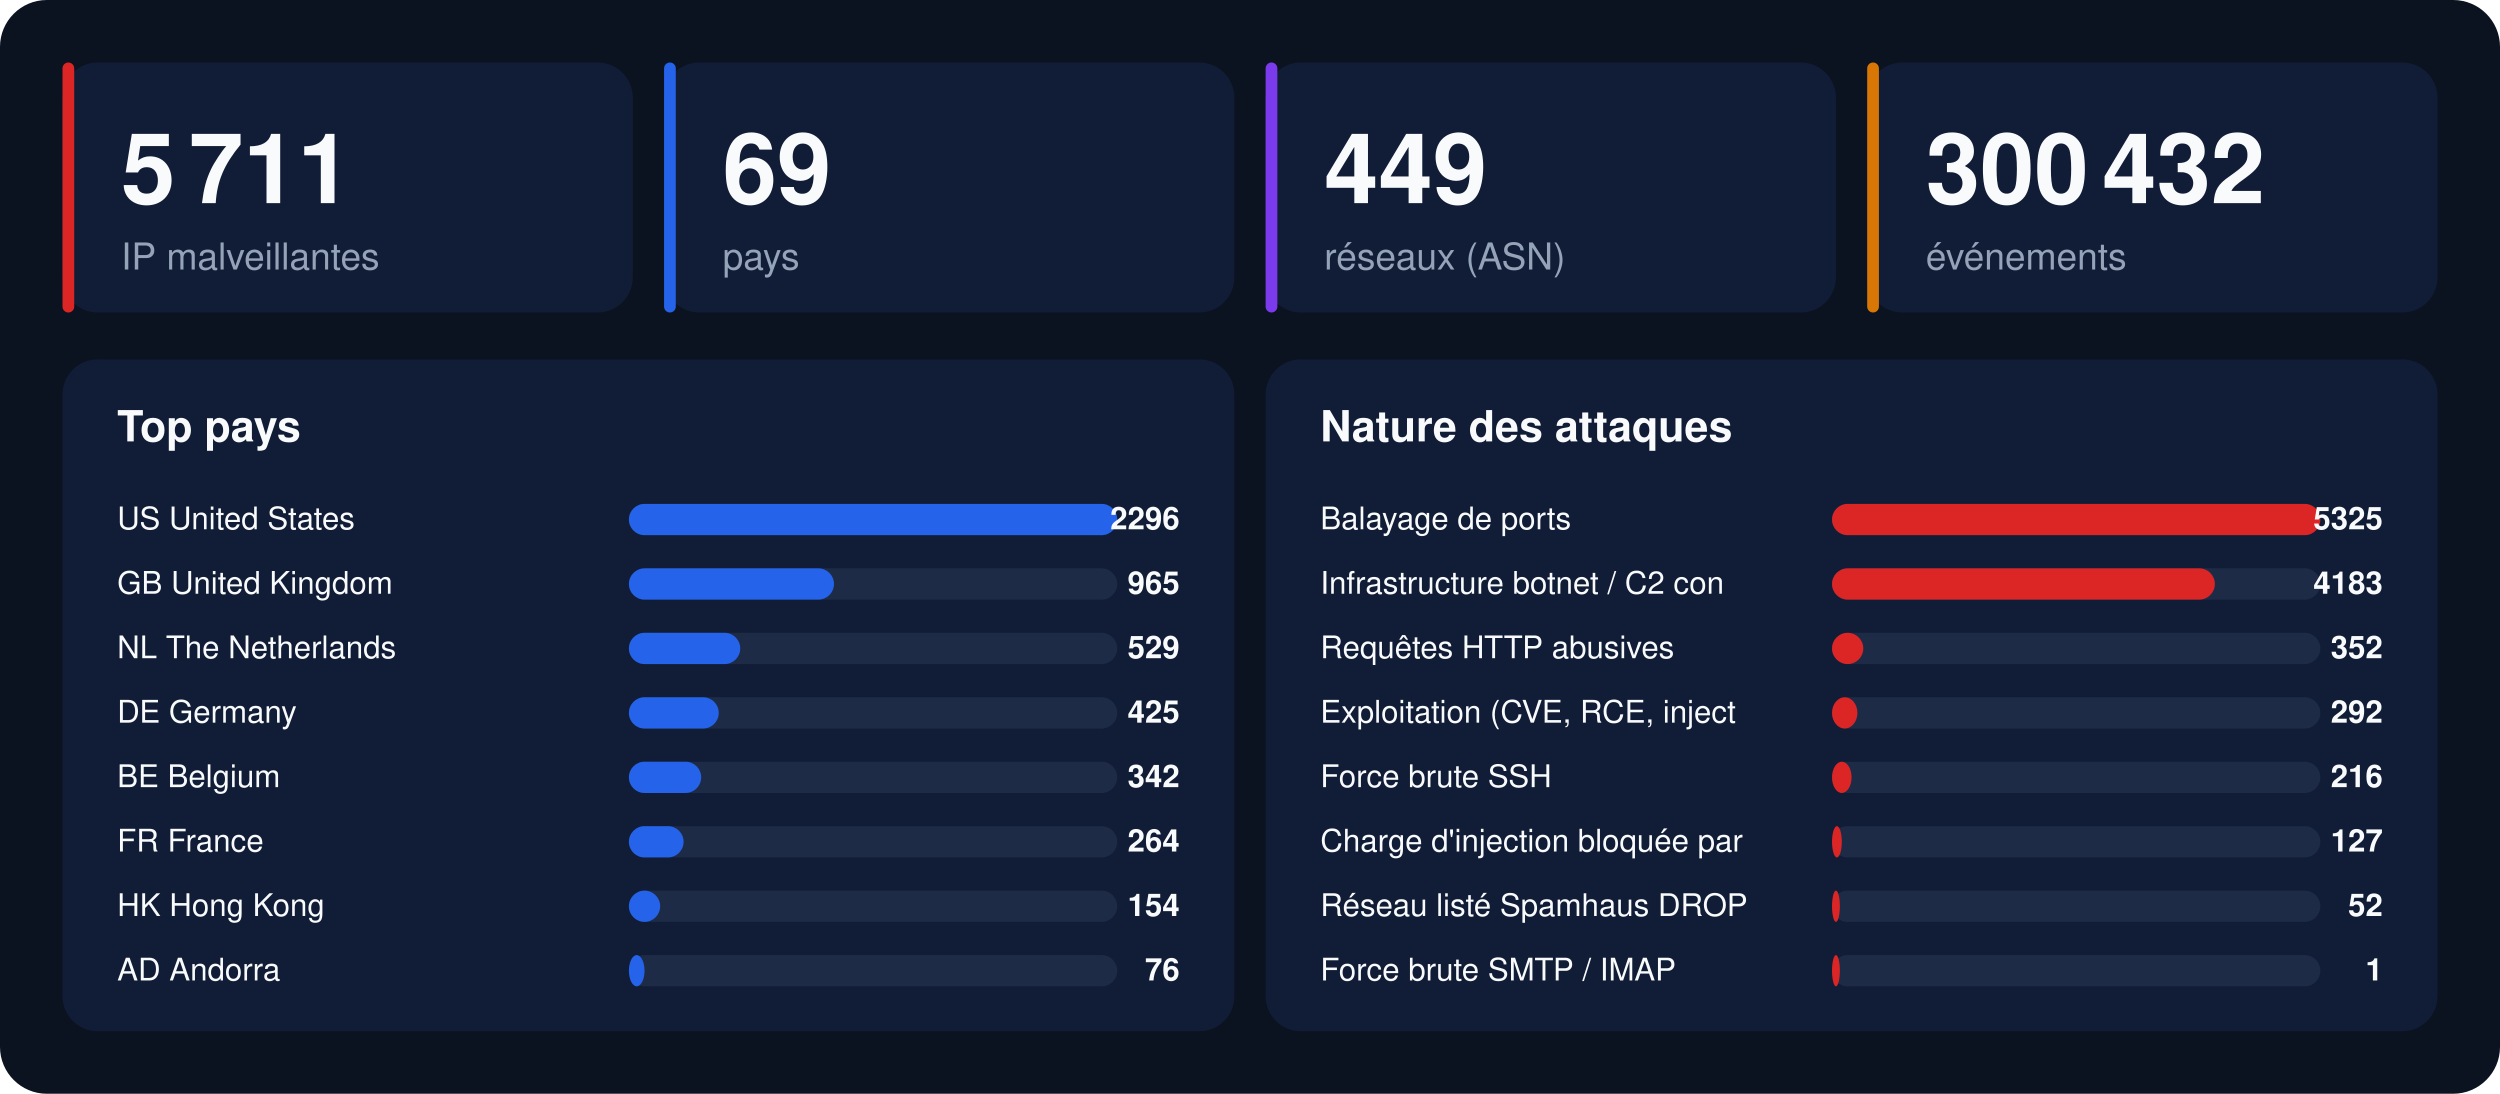
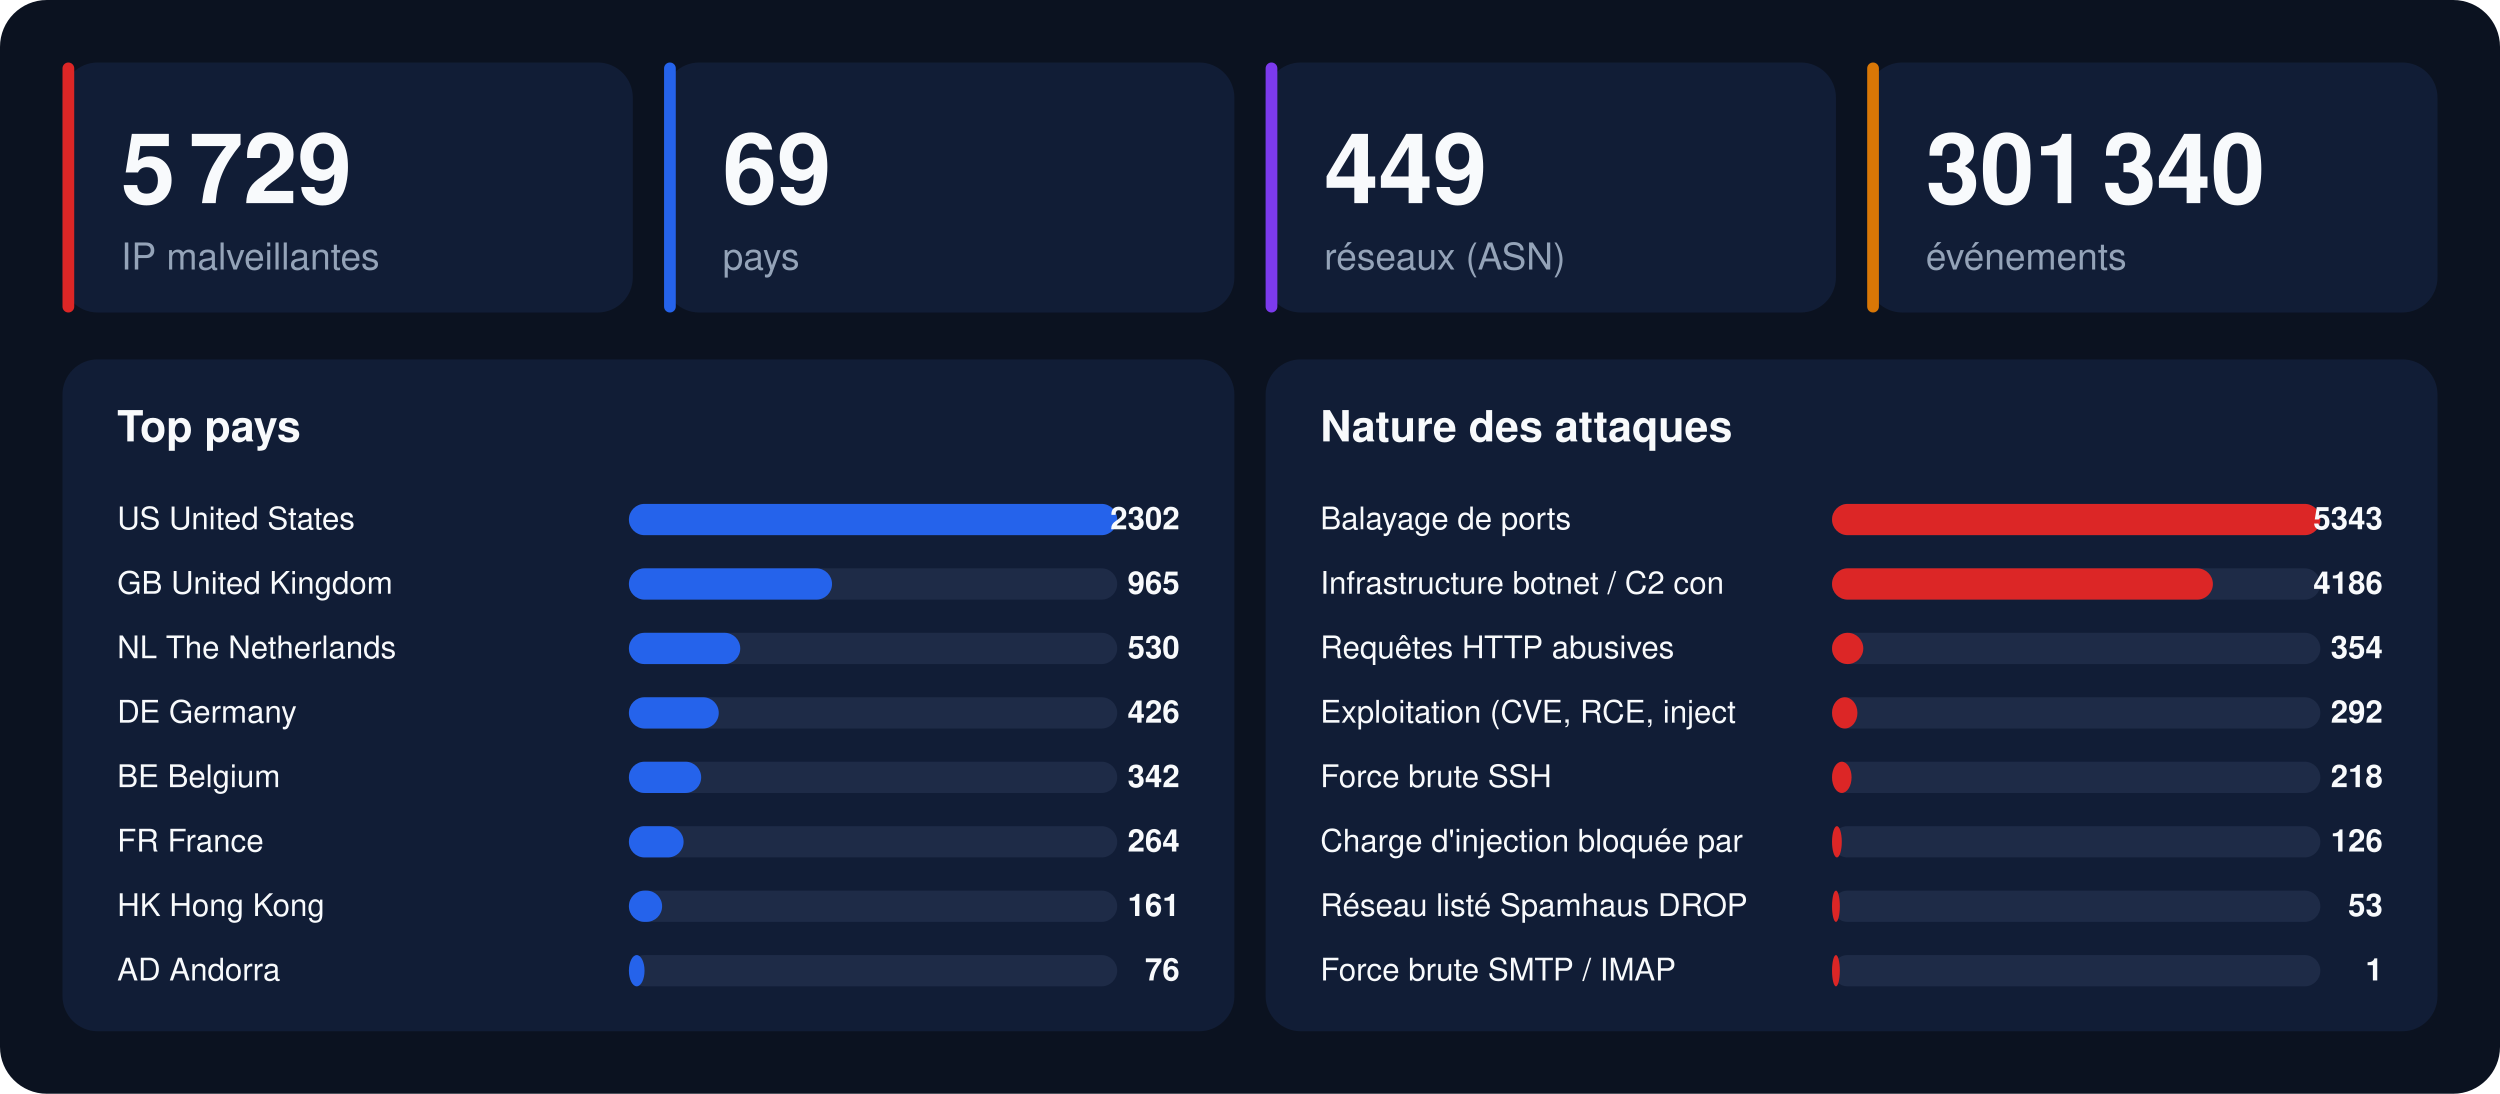
<svg xmlns="http://www.w3.org/2000/svg" width="1280" height="560" viewBox="0 0 1280 560" font-family="-apple-system,BlinkMacSystemFont,'Segoe UI',Helvetica,Arial,sans-serif">
  <rect width="1280" height="560" rx="24" fill="#0b1220" />
  <rect x="32" y="32" width="292" height="128" rx="18" fill="#111d36" />
  <rect x="32" y="32" width="6" height="128" rx="3" fill="#dc2626" />
-   <text x="62" y="104" font-size="50" font-weight="800" fill="#f8fafc">5 711</text>
+   <text x="62" y="104" font-size="50" font-weight="800" fill="#f8fafc">5 729</text>
  <text x="62" y="138" font-size="19" fill="#94a3b8">IP malveillantes</text>
  <rect x="340" y="32" width="292" height="128" rx="18" fill="#111d36" />
  <rect x="340" y="32" width="6" height="128" rx="3" fill="#2563eb" />
  <text x="370" y="104" font-size="50" font-weight="800" fill="#f8fafc">69</text>
  <text x="370" y="138" font-size="19" fill="#94a3b8">pays</text>
  <rect x="648" y="32" width="292" height="128" rx="18" fill="#111d36" />
  <rect x="648" y="32" width="6" height="128" rx="3" fill="#7c3aed" />
  <text x="678" y="104" font-size="50" font-weight="800" fill="#f8fafc">449</text>
  <text x="678" y="138" font-size="19" fill="#94a3b8">réseaux (ASN)</text>
  <rect x="956" y="32" width="292" height="128" rx="18" fill="#111d36" />
  <rect x="956" y="32" width="6" height="128" rx="3" fill="#d97706" />
-   <text x="986" y="104" font-size="50" font-weight="800" fill="#f8fafc">300 432</text>
+   <text x="986" y="104" font-size="50" font-weight="800" fill="#f8fafc">301 340</text>
  <text x="986" y="138" font-size="19" fill="#94a3b8">événements</text>
  <rect x="32" y="184" width="600" height="344" rx="18" fill="#111d36" />
  <text x="60" y="226" font-size="22" font-weight="700" fill="#f8fafc">Top pays</text>
  <text x="60" y="271" font-size="16" fill="#f8fafc">US  United States</text>
  <rect x="322" y="258" width="250" height="16" rx="8" fill="#1e2b47" />
  <rect x="322" y="258" width="250" height="16" rx="8" fill="#2563eb" />
-   <text x="604" y="271" font-size="16" font-weight="700" text-anchor="end" fill="#f8fafc">2296</text>
+   <text x="604" y="271" font-size="16" font-weight="700" text-anchor="end" fill="#f8fafc">2302</text>
  <text x="60" y="304" font-size="16" fill="#f8fafc">GB  United Kingdom</text>
  <rect x="322" y="291" width="250" height="16" rx="8" fill="#1e2b47" />
-   <rect x="322" y="291" width="105" height="16" rx="8" fill="#2563eb" />
+   <rect x="322" y="291" width="104" height="16" rx="8" fill="#2563eb" />
  <text x="604" y="304" font-size="16" font-weight="700" text-anchor="end" fill="#f8fafc">965</text>
  <text x="60" y="337" font-size="16" fill="#f8fafc">NL  The Netherlands</text>
  <rect x="322" y="324" width="250" height="16" rx="8" fill="#1e2b47" />
  <rect x="322" y="324" width="57" height="16" rx="8" fill="#2563eb" />
-   <text x="604" y="337" font-size="16" font-weight="700" text-anchor="end" fill="#f8fafc">529</text>
+   <text x="604" y="337" font-size="16" font-weight="700" text-anchor="end" fill="#f8fafc">530</text>
  <text x="60" y="370" font-size="16" fill="#f8fafc">DE  Germany</text>
  <rect x="322" y="357" width="250" height="16" rx="8" fill="#1e2b47" />
  <rect x="322" y="357" width="46" height="16" rx="8" fill="#2563eb" />
-   <text x="604" y="370" font-size="16" font-weight="700" text-anchor="end" fill="#f8fafc">425</text>
+   <text x="604" y="370" font-size="16" font-weight="700" text-anchor="end" fill="#f8fafc">426</text>
  <text x="60" y="403" font-size="16" fill="#f8fafc">BE  Belgium</text>
  <rect x="322" y="390" width="250" height="16" rx="8" fill="#1e2b47" />
  <rect x="322" y="390" width="37" height="16" rx="8" fill="#2563eb" />
  <text x="604" y="403" font-size="16" font-weight="700" text-anchor="end" fill="#f8fafc">342</text>
  <text x="60" y="436" font-size="16" fill="#f8fafc">FR  France</text>
  <rect x="322" y="423" width="250" height="16" rx="8" fill="#1e2b47" />
  <rect x="322" y="423" width="28" height="16" rx="8" fill="#2563eb" />
  <text x="604" y="436" font-size="16" font-weight="700" text-anchor="end" fill="#f8fafc">264</text>
  <text x="60" y="469" font-size="16" fill="#f8fafc">HK  Hong Kong</text>
  <rect x="322" y="456" width="250" height="16" rx="8" fill="#1e2b47" />
-   <rect x="322" y="456" width="16" height="16" rx="8" fill="#2563eb" />
-   <text x="604" y="469" font-size="16" font-weight="700" text-anchor="end" fill="#f8fafc">154</text>
+   <rect x="322" y="456" width="17" height="16" rx="8" fill="#2563eb" />
+   <text x="604" y="469" font-size="16" font-weight="700" text-anchor="end" fill="#f8fafc">161</text>
  <text x="60" y="502" font-size="16" fill="#f8fafc">AD  Andorra</text>
  <rect x="322" y="489" width="250" height="16" rx="8" fill="#1e2b47" />
  <rect x="322" y="489" width="8" height="16" rx="8" fill="#2563eb" />
  <text x="604" y="502" font-size="16" font-weight="700" text-anchor="end" fill="#f8fafc">76</text>
  <rect x="648" y="184" width="600" height="344" rx="18" fill="#111d36" />
  <text x="676" y="226" font-size="22" font-weight="700" fill="#f8fafc">Nature des attaques</text>
  <text x="676" y="271" font-size="16" fill="#f8fafc">Balayage de ports</text>
  <rect x="938" y="258" width="250" height="16" rx="8" fill="#1e2b47" />
  <rect x="938" y="258" width="250" height="16" rx="8" fill="#dc2626" />
-   <text x="1220" y="271" font-size="16" font-weight="700" text-anchor="end" fill="#f8fafc">5325</text>
+   <text x="1220" y="271" font-size="16" font-weight="700" text-anchor="end" fill="#f8fafc">5343</text>
  <text x="676" y="304" font-size="16" fill="#f8fafc">Infrastructure botnet / C2 con</text>
  <rect x="938" y="291" width="250" height="16" rx="8" fill="#1e2b47" />
-   <rect x="938" y="291" width="196" height="16" rx="8" fill="#dc2626" />
-   <text x="1220" y="304" font-size="16" font-weight="700" text-anchor="end" fill="#f8fafc">4183</text>
+   <rect x="938" y="291" width="195" height="16" rx="8" fill="#dc2626" />
+   <text x="1220" y="304" font-size="16" font-weight="700" text-anchor="end" fill="#f8fafc">4186</text>
  <text x="676" y="337" font-size="16" fill="#f8fafc">Requêtes HTTP abusives</text>
  <rect x="938" y="324" width="250" height="16" rx="8" fill="#1e2b47" />
  <rect x="938" y="324" width="16" height="16" rx="8" fill="#dc2626" />
-   <text x="1220" y="337" font-size="16" font-weight="700" text-anchor="end" fill="#f8fafc">352</text>
+   <text x="1220" y="337" font-size="16" font-weight="700" text-anchor="end" fill="#f8fafc">354</text>
  <text x="676" y="370" font-size="16" fill="#f8fafc">Exploitation (CVE, RCE, inject</text>
  <rect x="938" y="357" width="250" height="16" rx="8" fill="#1e2b47" />
  <rect x="938" y="357" width="13" height="16" rx="8" fill="#dc2626" />
  <text x="1220" y="370" font-size="16" font-weight="700" text-anchor="end" fill="#f8fafc">292</text>
  <text x="676" y="403" font-size="16" fill="#f8fafc">Force brute SSH</text>
  <rect x="938" y="390" width="250" height="16" rx="8" fill="#1e2b47" />
  <rect x="938" y="390" width="10" height="16" rx="8" fill="#dc2626" />
-   <text x="1220" y="403" font-size="16" font-weight="700" text-anchor="end" fill="#f8fafc">216</text>
+   <text x="1220" y="403" font-size="16" font-weight="700" text-anchor="end" fill="#f8fafc">218</text>
  <text x="676" y="436" font-size="16" fill="#f8fafc">Charge d'injection bloquée par</text>
  <rect x="938" y="423" width="250" height="16" rx="8" fill="#1e2b47" />
  <rect x="938" y="423" width="5" height="16" rx="8" fill="#dc2626" />
-   <text x="1220" y="436" font-size="16" font-weight="700" text-anchor="end" fill="#f8fafc">127</text>
+   <text x="1220" y="436" font-size="16" font-weight="700" text-anchor="end" fill="#f8fafc">126</text>
  <text x="676" y="469" font-size="16" fill="#f8fafc">Réseau listé Spamhaus DROP</text>
  <rect x="938" y="456" width="250" height="16" rx="8" fill="#1e2b47" />
  <rect x="938" y="456" width="4" height="16" rx="8" fill="#dc2626" />
-   <text x="1220" y="469" font-size="16" font-weight="700" text-anchor="end" fill="#f8fafc">52</text>
+   <text x="1220" y="469" font-size="16" font-weight="700" text-anchor="end" fill="#f8fafc">53</text>
  <text x="676" y="502" font-size="16" fill="#f8fafc">Force brute SMTP / IMAP</text>
  <rect x="938" y="489" width="250" height="16" rx="8" fill="#1e2b47" />
  <rect x="938" y="489" width="4" height="16" rx="8" fill="#dc2626" />
  <text x="1220" y="502" font-size="16" font-weight="700" text-anchor="end" fill="#f8fafc">1</text>
</svg>
